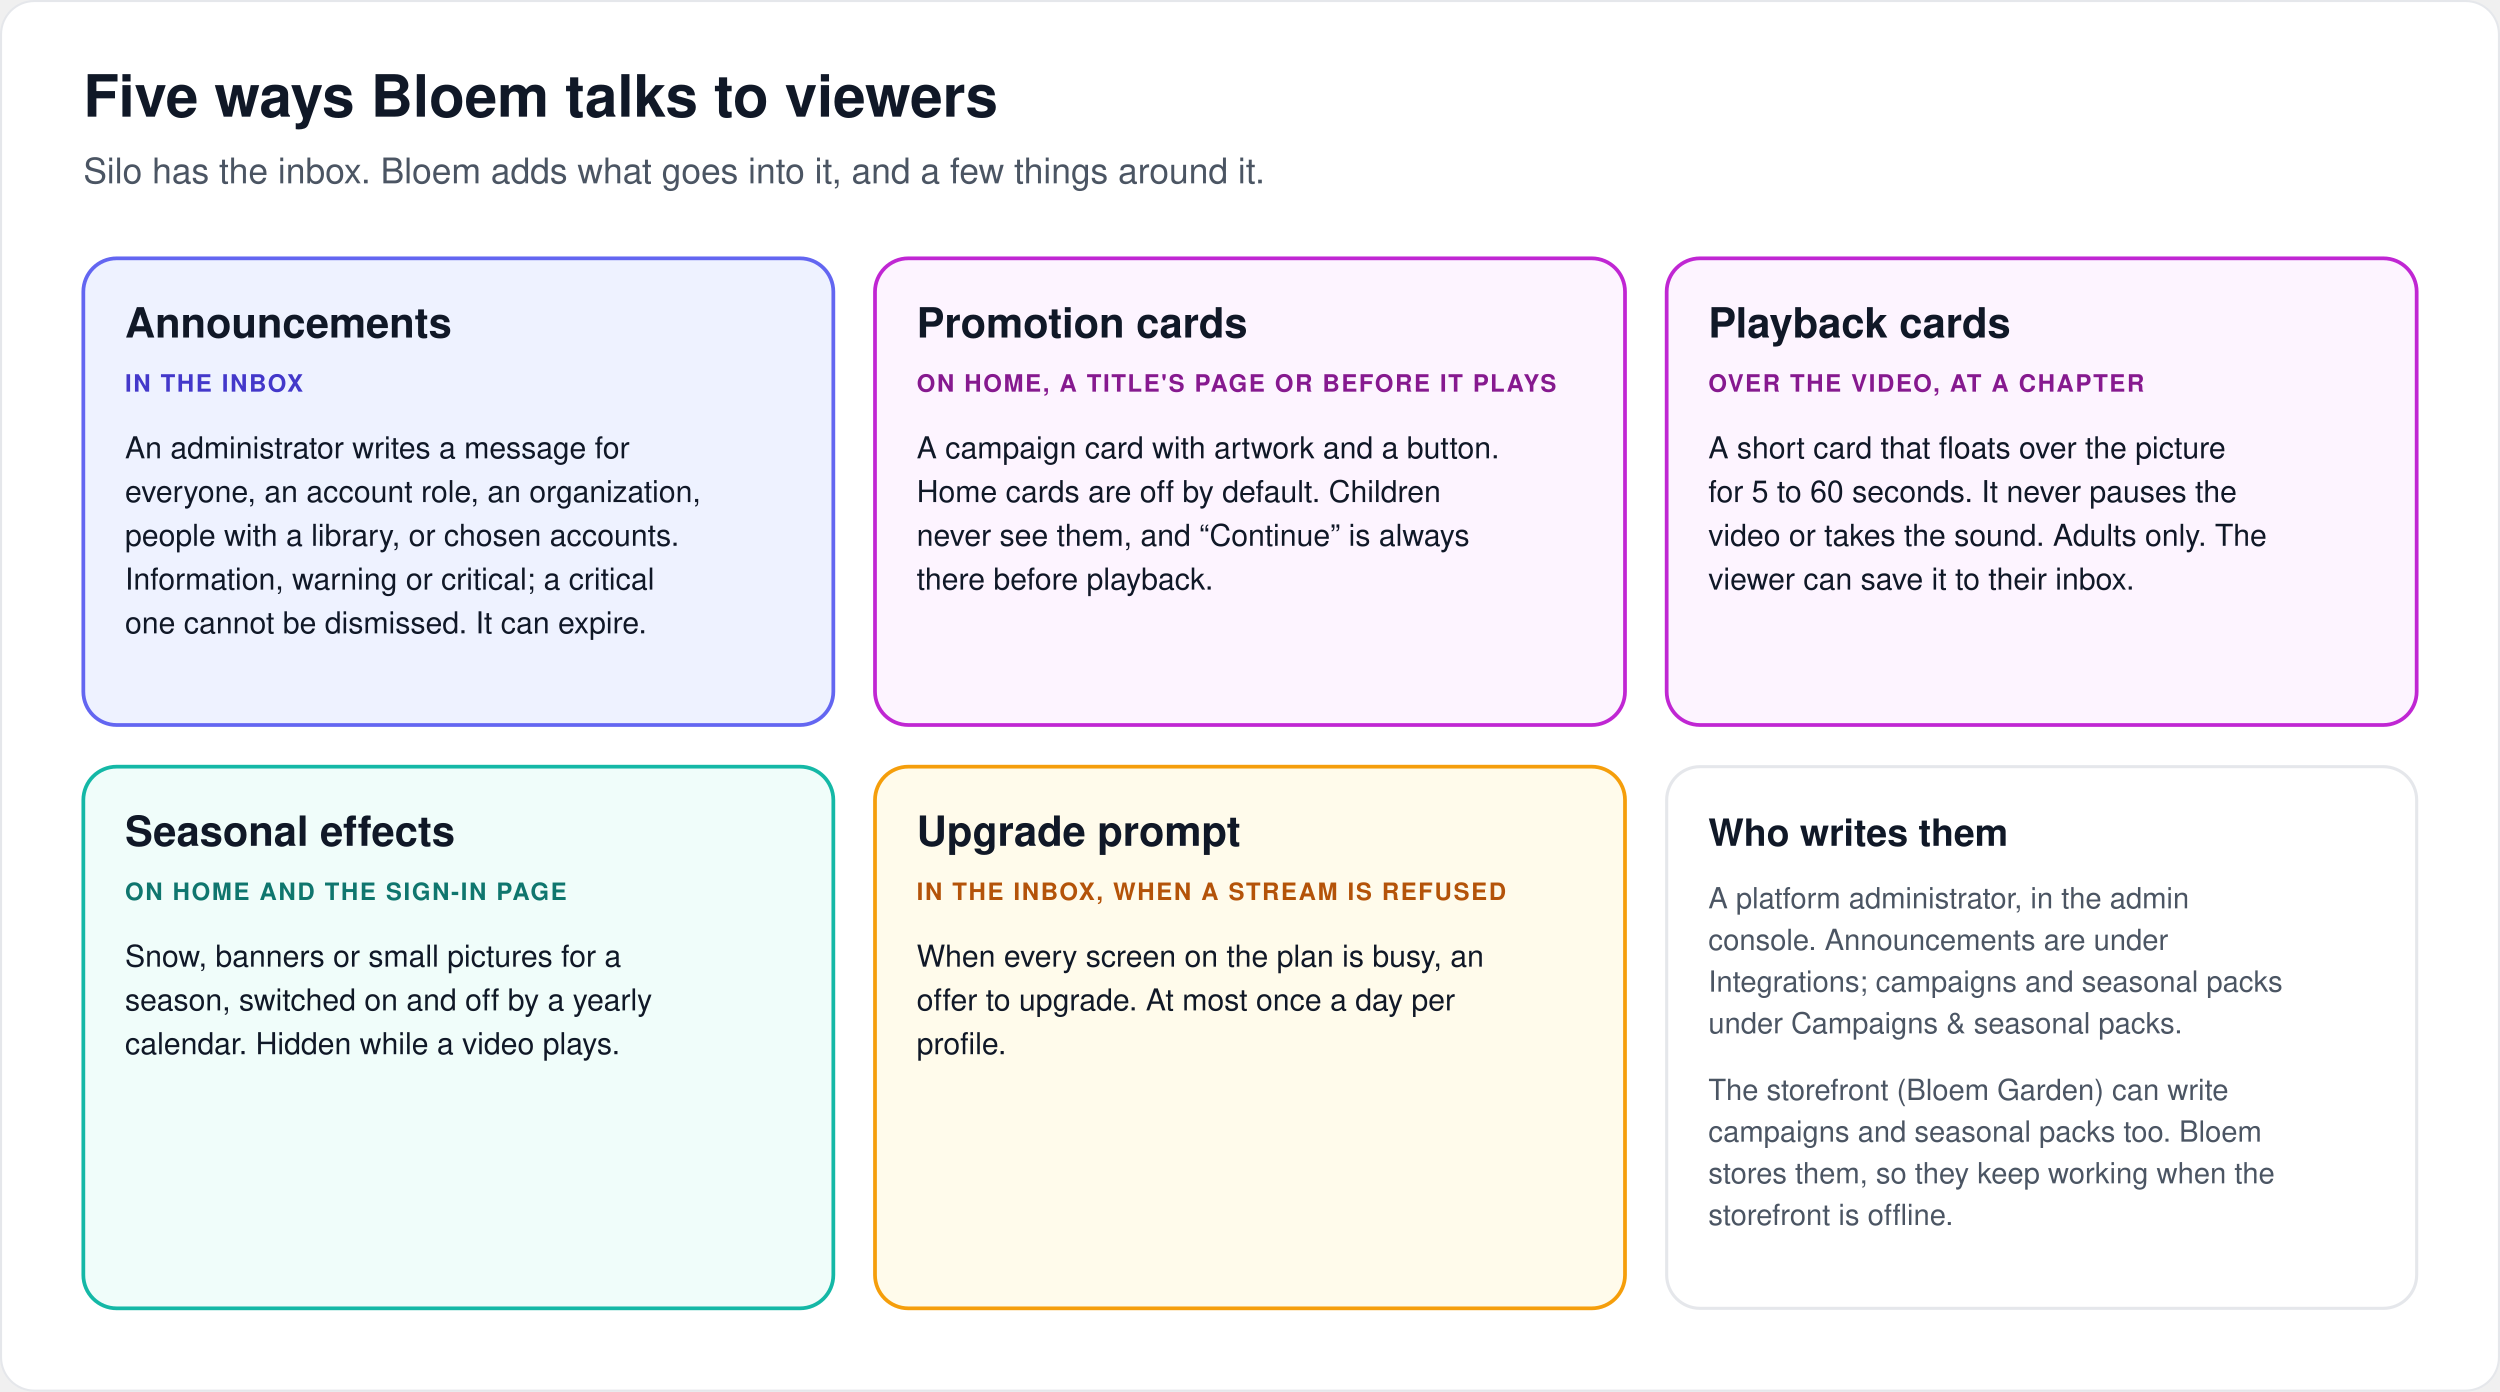
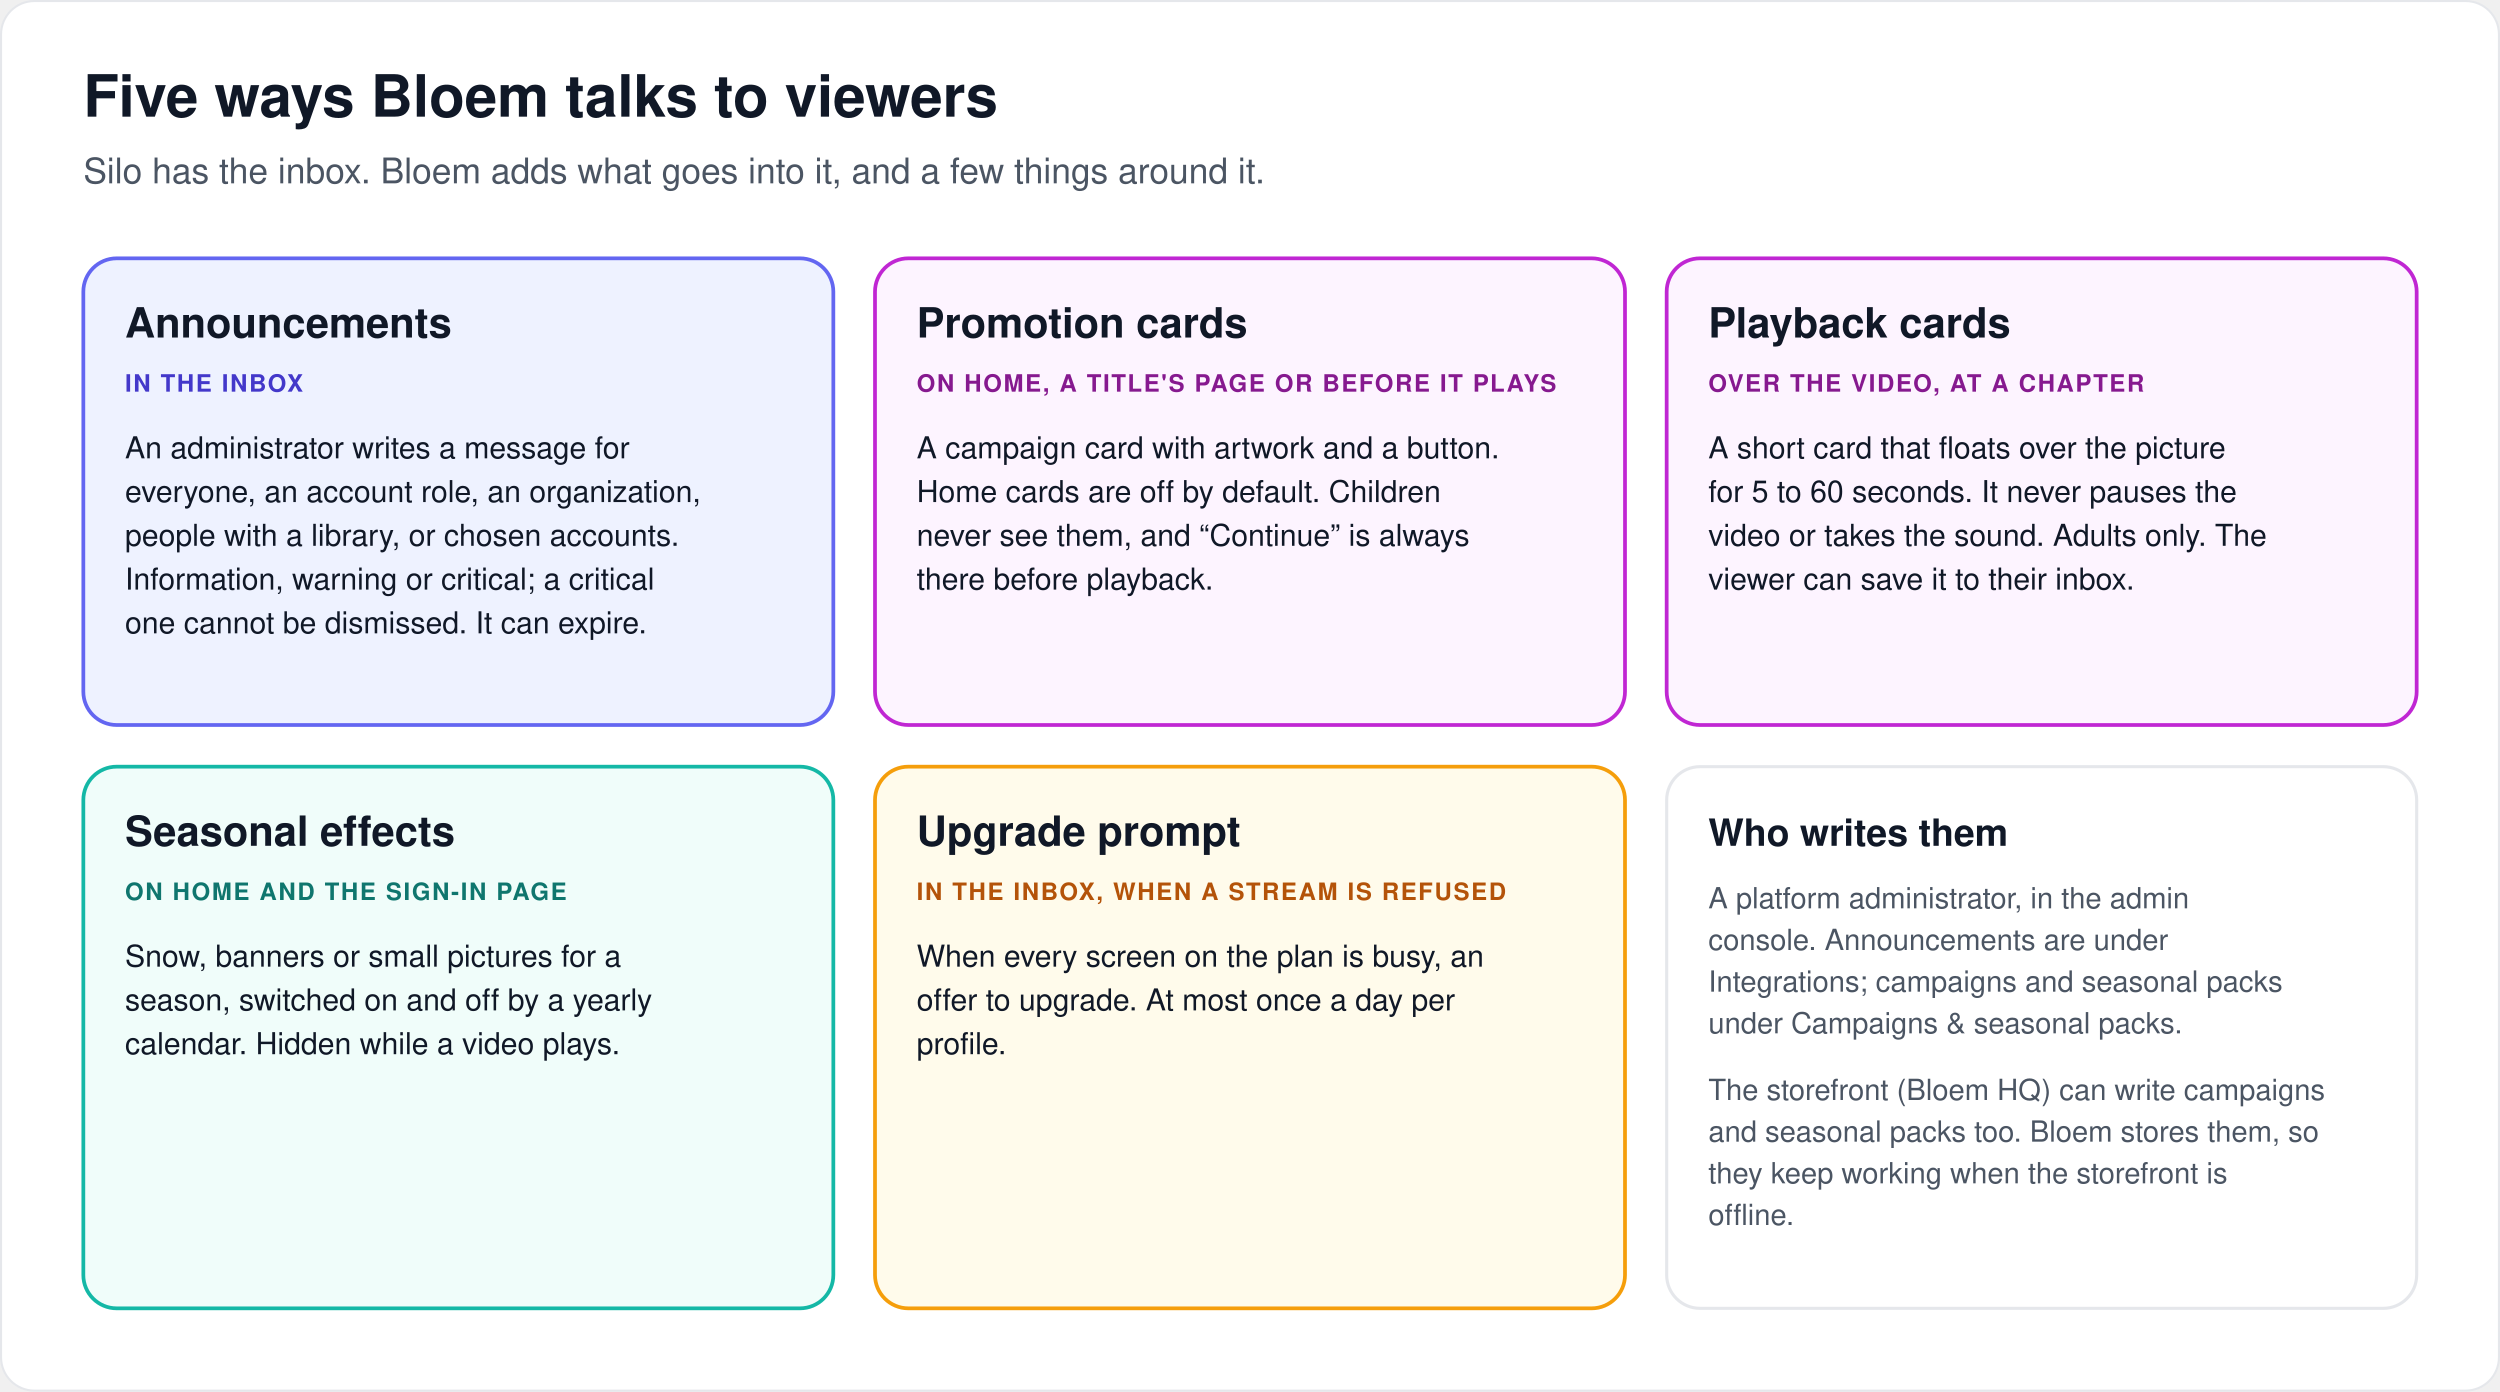
<svg xmlns="http://www.w3.org/2000/svg" width="1200" height="668" viewBox="0 0 1200 668" role="img" aria-labelledby="t d" font-family="'Segoe UI', 'Helvetica Neue', Helvetica, Arial, sans-serif">
  <defs>
    <marker id="arrow" viewBox="0 0 10 10" refX="9" refY="5" markerWidth="8" markerHeight="8" orient="auto-start-reverse">
      <path d="M0,0 L10,5 L0,10 z" fill="#9CA3AF" />
    </marker>
  </defs>
  <rect x="0.5" y="0.5" width="1199" height="667" rx="16" fill="#FFFFFF" stroke="#E5E7EB" />
  <text x="40" y="56" font-size="28" font-weight="700" fill="#101827" text-anchor="start">Five ways Bloem talks to viewers</text>
  <text x="40" y="88" font-size="17" font-weight="normal" fill="#4B5563" text-anchor="start">Silo has the inbox. Bloem adds what goes into it, and a few things around it.</text>
  <rect x="40" y="124" width="360" height="224" rx="16" fill="#EEF2FF" stroke="#6366F1" stroke-width="1.8" />
  <text x="60" y="162" font-size="20" font-weight="700" fill="#101827" text-anchor="start">Announcements</text>
  <text x="60" y="188" font-size="11.5" font-weight="700" fill="#4338CA" text-anchor="start" letter-spacing="0.8">IN THE INBOX</text>
  <text x="60" y="220" font-size="14.5" font-weight="normal" fill="#101827" text-anchor="start">An administrator writes a message for</text>
  <text x="60" y="241" font-size="14.5" font-weight="normal" fill="#101827" text-anchor="start">everyone, an account role, an organization,</text>
  <text x="60" y="262" font-size="14.5" font-weight="normal" fill="#101827" text-anchor="start">people with a library, or chosen accounts.</text>
  <text x="60" y="283" font-size="14.5" font-weight="normal" fill="#101827" text-anchor="start">Information, warning or critical; a critical</text>
  <text x="60" y="304" font-size="14.5" font-weight="normal" fill="#101827" text-anchor="start">one cannot be dismissed. It can expire.</text>
  <rect x="420" y="124" width="360" height="224" rx="16" fill="#FDF4FF" stroke="#C026D3" stroke-width="1.8" />
  <text x="440" y="162" font-size="20" font-weight="700" fill="#101827" text-anchor="start">Promotion cards</text>
  <text x="440" y="188" font-size="11.5" font-weight="700" fill="#86198F" text-anchor="start" letter-spacing="0.8">ON HOME, A TITLE'S PAGE OR BEFORE IT PLAYS</text>
  <text x="440" y="220" font-size="14.5" font-weight="normal" fill="#101827" text-anchor="start">A campaign card with artwork and a button.</text>
  <text x="440" y="241" font-size="14.5" font-weight="normal" fill="#101827" text-anchor="start">Home cards are off by default. Children</text>
  <text x="440" y="262" font-size="14.5" font-weight="normal" fill="#101827" text-anchor="start">never see them, and “Continue” is always</text>
  <text x="440" y="283" font-size="14.5" font-weight="normal" fill="#101827" text-anchor="start">there before playback.</text>
  <rect x="800" y="124" width="360" height="224" rx="16" fill="#FDF4FF" stroke="#C026D3" stroke-width="1.8" />
  <text x="820" y="162" font-size="20" font-weight="700" fill="#101827" text-anchor="start">Playback cards</text>
  <text x="820" y="188" font-size="11.5" font-weight="700" fill="#86198F" text-anchor="start" letter-spacing="0.8">OVER THE VIDEO, AT A CHAPTER</text>
  <text x="820" y="220" font-size="14.5" font-weight="normal" fill="#101827" text-anchor="start">A short card that floats over the picture</text>
  <text x="820" y="241" font-size="14.5" font-weight="normal" fill="#101827" text-anchor="start">for 5 to 60 seconds. It never pauses the</text>
  <text x="820" y="262" font-size="14.5" font-weight="normal" fill="#101827" text-anchor="start">video or takes the sound. Adults only. The</text>
  <text x="820" y="283" font-size="14.5" font-weight="normal" fill="#101827" text-anchor="start">viewer can save it to their inbox.</text>
  <rect x="40" y="368" width="360" height="260" rx="16" fill="#F0FDFA" stroke="#14B8A6" stroke-width="1.8" />
  <text x="60" y="406" font-size="20" font-weight="700" fill="#101827" text-anchor="start">Seasonal effects</text>
  <text x="60" y="432" font-size="11.5" font-weight="700" fill="#0F766E" text-anchor="start" letter-spacing="0.8">ON HOME AND THE SIGN-IN PAGE</text>
  <text x="60" y="464" font-size="14.5" font-weight="normal" fill="#101827" text-anchor="start">Snow, banners or small pictures for a</text>
  <text x="60" y="485" font-size="14.5" font-weight="normal" fill="#101827" text-anchor="start">season, switched on and off by a yearly</text>
  <text x="60" y="506" font-size="14.5" font-weight="normal" fill="#101827" text-anchor="start">calendar. Hidden while a video plays.</text>
  <rect x="420" y="368" width="360" height="260" rx="16" fill="#FFFBEB" stroke="#F59E0B" stroke-width="1.8" />
  <text x="440" y="406" font-size="20" font-weight="700" fill="#101827" text-anchor="start">Upgrade prompt</text>
  <text x="440" y="432" font-size="11.5" font-weight="700" fill="#B45309" text-anchor="start" letter-spacing="0.8">IN THE INBOX, WHEN A STREAM IS REFUSED</text>
  <text x="440" y="464" font-size="14.5" font-weight="normal" fill="#101827" text-anchor="start">When every screen on the plan is busy, an</text>
  <text x="440" y="485" font-size="14.5" font-weight="normal" fill="#101827" text-anchor="start">offer to upgrade. At most once a day per</text>
  <text x="440" y="506" font-size="14.5" font-weight="normal" fill="#101827" text-anchor="start">profile.</text>
  <rect x="800" y="368" width="360" height="260" rx="16" fill="#FFFFFF" stroke="#E5E7EB" stroke-width="1.5" />
  <text x="820" y="406" font-size="18" font-weight="700" fill="#101827" text-anchor="start">Who writes them</text>
  <text x="820" y="436" font-size="14" font-weight="normal" fill="#4B5563" text-anchor="start">A platform administrator, in the admin</text>
  <text x="820" y="456" font-size="14" font-weight="normal" fill="#4B5563" text-anchor="start">console. Announcements are under</text>
  <text x="820" y="476" font-size="14" font-weight="normal" fill="#4B5563" text-anchor="start">Integrations; campaigns and seasonal packs</text>
  <text x="820" y="496" font-size="14" font-weight="normal" fill="#4B5563" text-anchor="start">under Campaigns &amp; seasonal packs.</text>
-   <text x="820" y="528" font-size="14" font-weight="normal" fill="#4B5563" text-anchor="start">The storefront (Bloem Garden) can write</text>
-   <text x="820" y="548" font-size="14" font-weight="normal" fill="#4B5563" text-anchor="start">campaigns and seasonal packs too. Bloem</text>
-   <text x="820" y="568" font-size="14" font-weight="normal" fill="#4B5563" text-anchor="start">stores them, so they keep working when the</text>
-   <text x="820" y="588" font-size="14" font-weight="normal" fill="#4B5563" text-anchor="start">storefront is offline.</text>
+   <text x="820" y="528" font-size="14" font-weight="normal" fill="#4B5563" text-anchor="start">The storefront (Bloem HQ) can write campaigns</text>
+   <text x="820" y="548" font-size="14" font-weight="normal" fill="#4B5563" text-anchor="start">and seasonal packs too. Bloem stores them, so</text>
+   <text x="820" y="568" font-size="14" font-weight="normal" fill="#4B5563" text-anchor="start">they keep working when the storefront is</text>
+   <text x="820" y="588" font-size="14" font-weight="normal" fill="#4B5563" text-anchor="start">offline.</text>
</svg>
